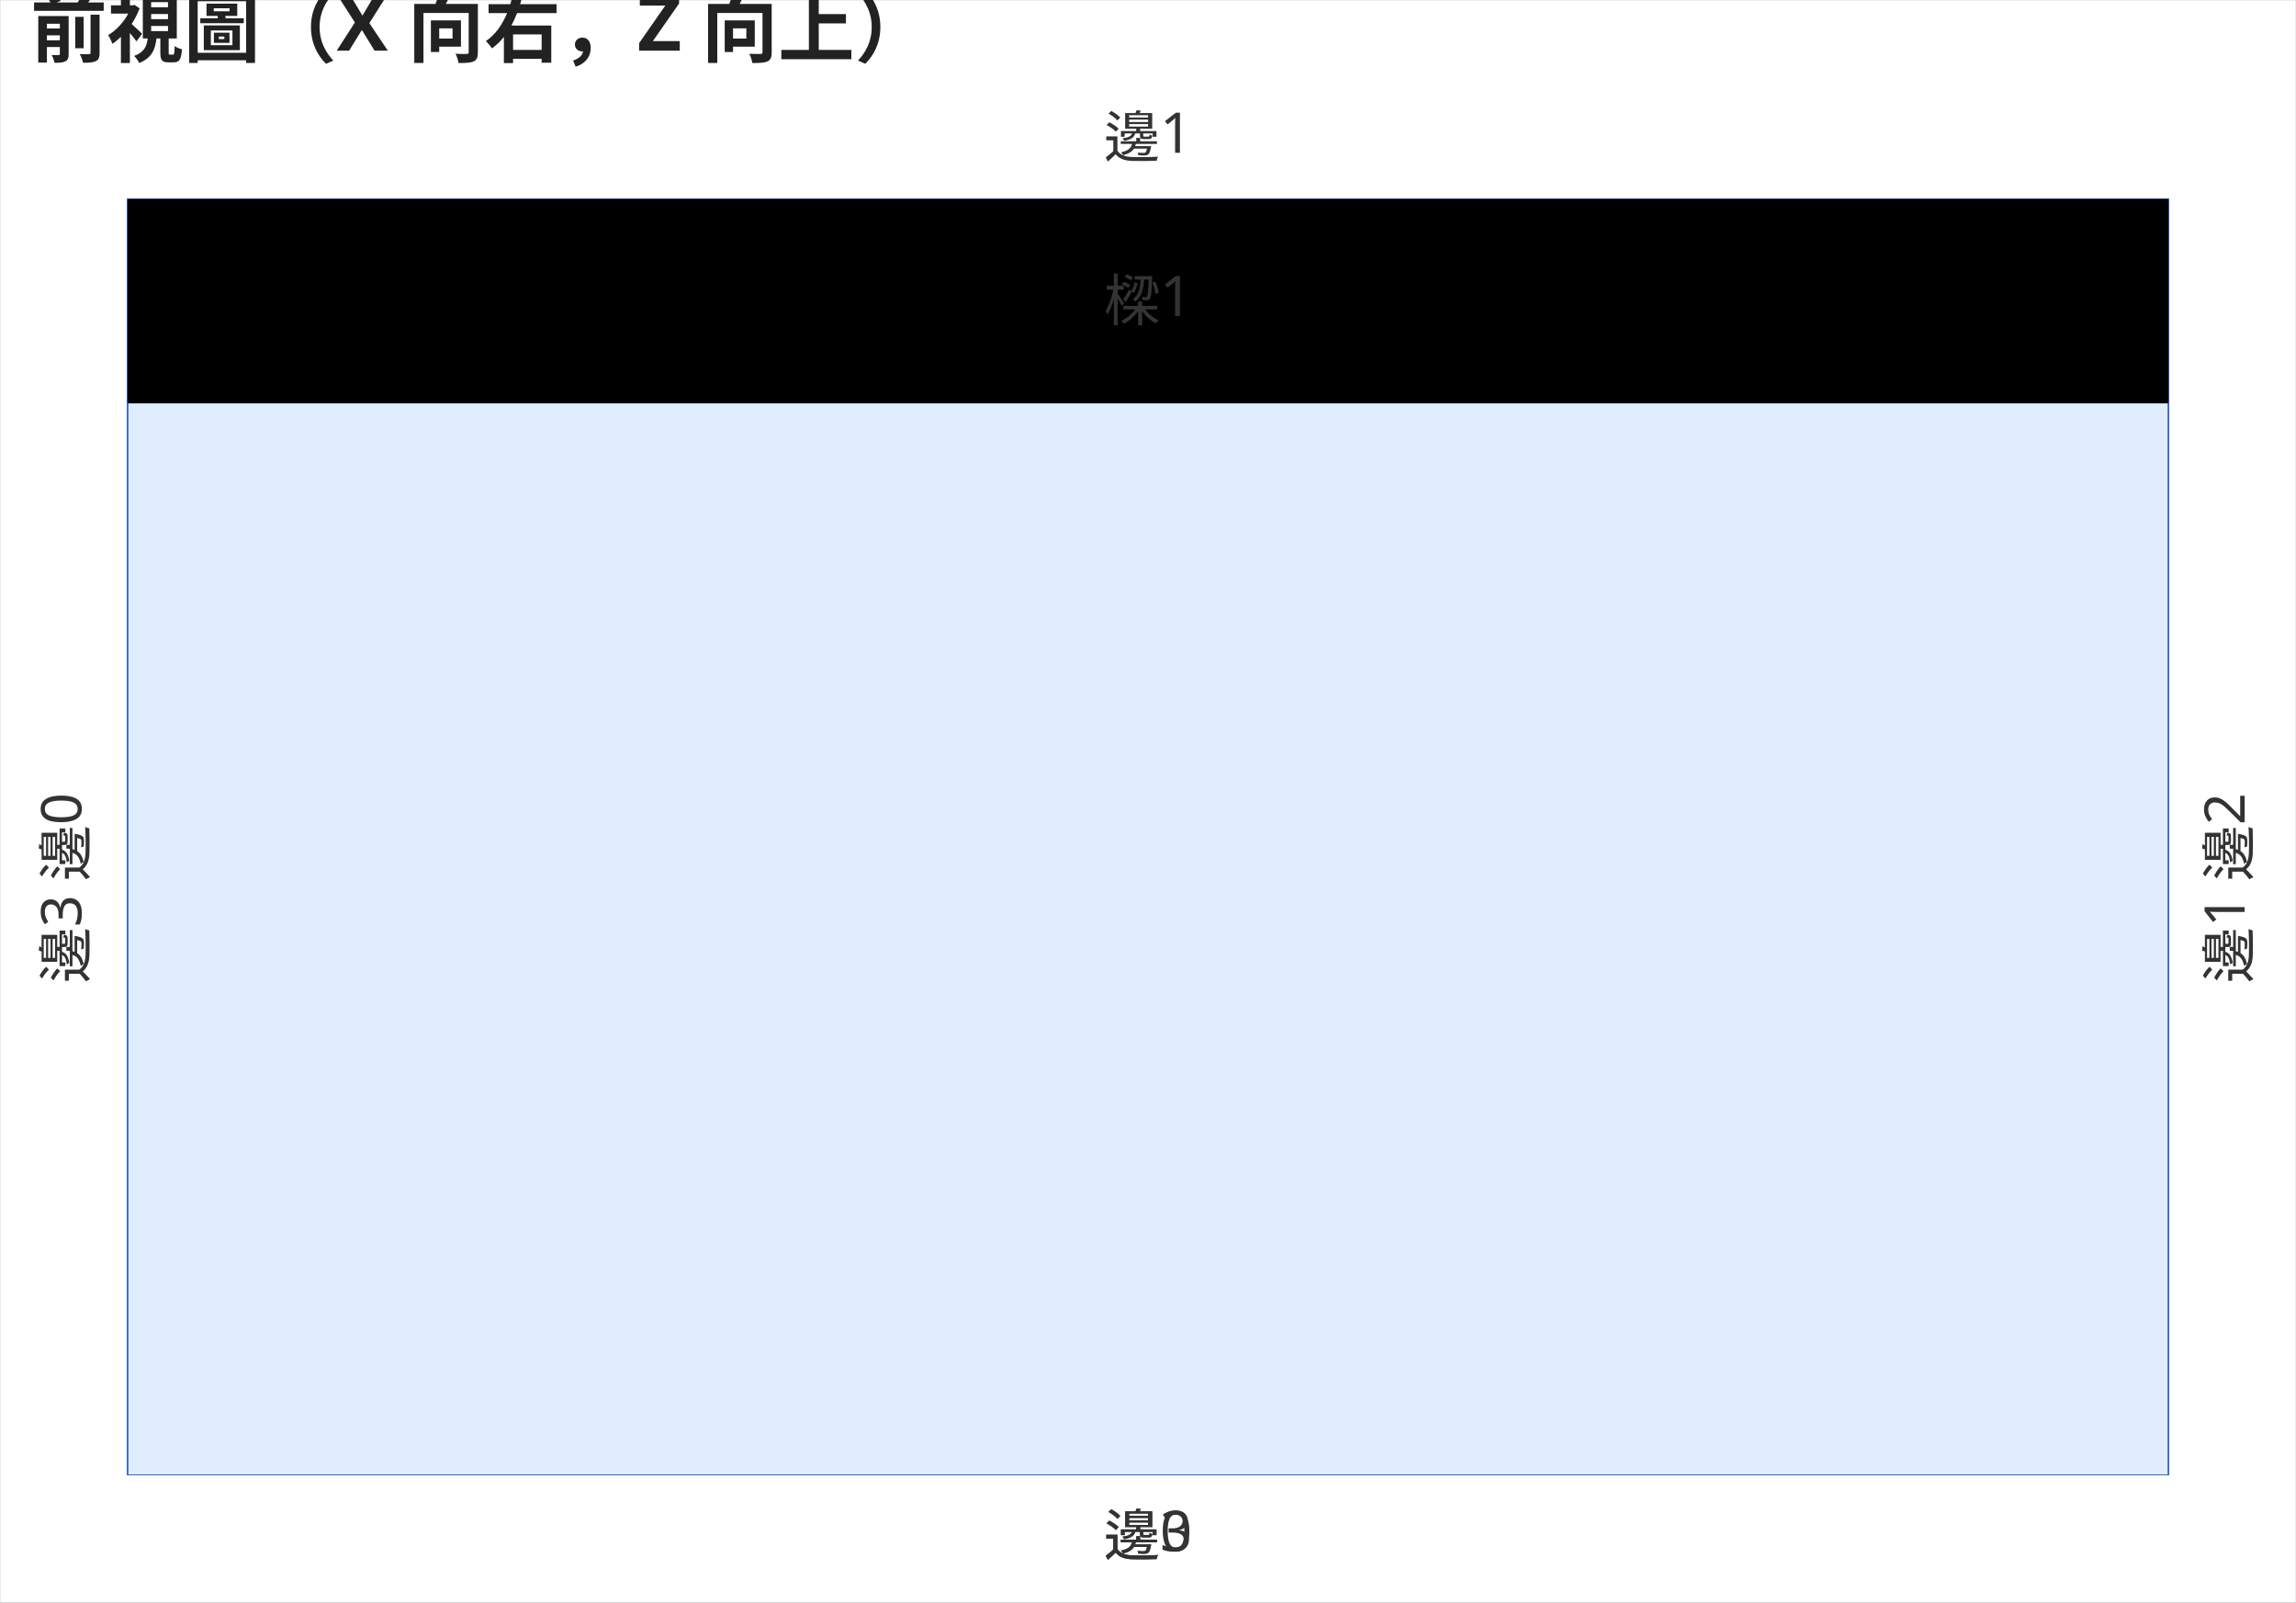
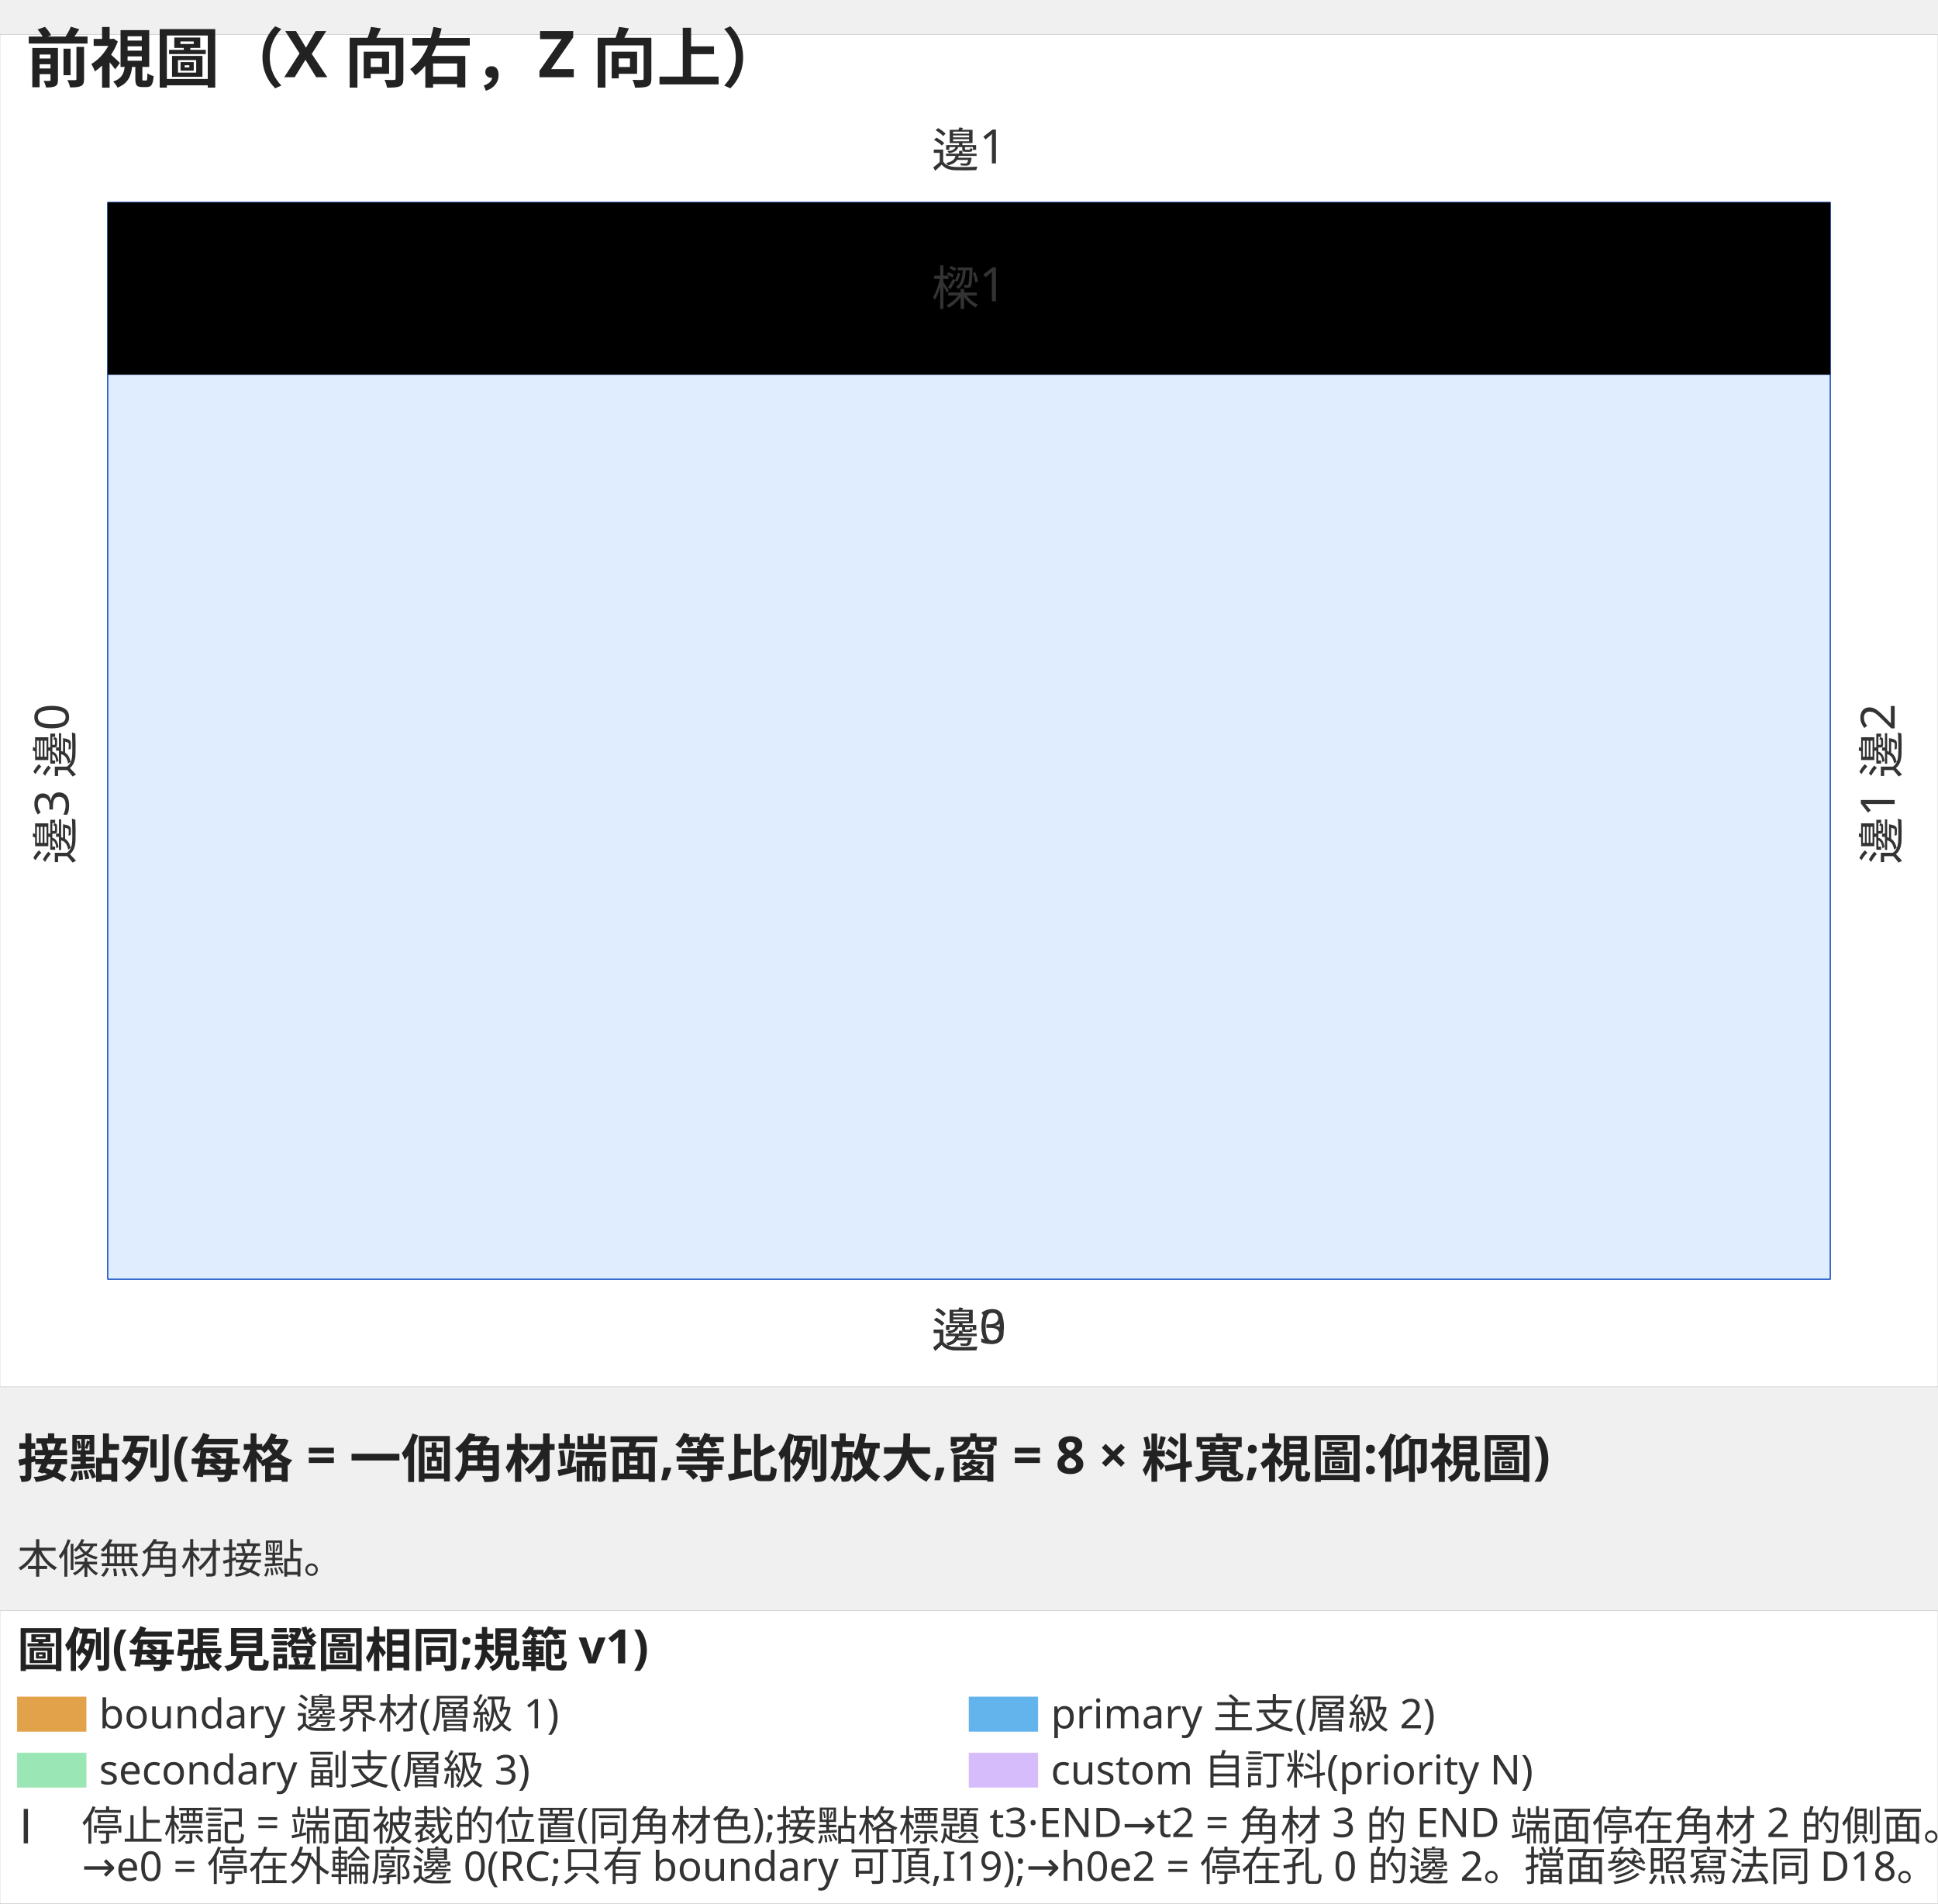
- <svg xmlns="http://www.w3.org/2000/svg" width="100%" viewBox="0 0 4500 3140" data-full="0 0 8300 7080">
+ <svg xmlns="http://www.w3.org/2000/svg" width="100%" viewBox="0 -80 4500 4420" data-full="0 -80 4500 4420">
  <style>
  polygon, line, rect { vector-effect: non-scaling-stroke; }
  .frame { fill: #ffffff; stroke: #bbbbbb; stroke-width: 1px; }
  .title { font: bold 150px sans-serif; fill: #222222; }
  .label { font: 110px sans-serif; fill: #333333; text-anchor: middle; dominant-baseline: middle; }
  .guide-label { text-anchor: start; fill: #b03030; }
  .timber-label { fill: #7a4a00; font-weight: bold; }
  .guide-label, .timber-label { paint-order: stroke; stroke: #ffffff; stroke-width: 30px; stroke-linejoin: round; }
  .surface { fill: #dbe9ff; fill-opacity: 0.6; stroke: #3366cc; stroke-width: 1.5px; }
  .hole { fill: #ffffff; stroke: #3366cc; stroke-width: 1.5px; }
  .edge { stroke: #3366cc; stroke-width: 1.5px; }
  .edge-free { stroke: #e08020; stroke-width: 1.5px; stroke-dasharray: 30 15; }
  .guide { stroke: #cc3333; stroke-width: 1px; stroke-dasharray: 60 30; }
  .timber-face { fill: #ffd27f; fill-opacity: 0.5; stroke: #a06000; stroke-width: 1.5px; }
  .timber-face-near { fill-opacity: 0.85; }
</style>
-   <g transform="translate(250,2890)">
+   <style id="witness">.role-boundary{fill:#e2a24a;stroke:#e2a24a}.role-primary{fill:#63b3ed;stroke:#63b3ed}.role-secondary{fill:#9ae6b4;stroke:#9ae6b4}.role-custom{fill:#d6bcfa;stroke:#d6bcfa}.stop{fill:none;stroke-linecap:butt}.stop-label{font:bold 110px sans-serif;dominant-baseline:middle;paint-order:stroke;stroke:#ffffff;stroke-width:30px;stroke-linejoin:round}.tile-frame{fill:#ffffff;stroke:#888888;stroke-width:1px}.tile-title{font:bold 72px sans-serif;fill:#222222}.tile .label{display:none}.legend-title{font:bold 110px sans-serif;fill:#222222}.legend-text{font:95px sans-serif;fill:#333333;dominant-baseline:middle}.legend-box{fill:#ffffff;stroke:#bbbbbb;stroke-width:1px}.section-title{font:bold 120px sans-serif;fill:#222222}</style>
+   <g transform="translate(250,2890)" data-view="front">
    <rect class="frame" x="-250" y="-2890" width="4500" height="3140" />
    <text x="-190" y="-2780" class="title">前視圖（X 向右，Z 向上）</text>
    <polygon points="0,-2500 4000,-2500 4000,-2500 0,-2500" class="surface" />
    <line x1="0" y1="-2500" x2="4000" y2="-2500" class="edge" />
    <line x1="4000" y1="-2500" x2="4000" y2="-2500" class="edge" />
    <line x1="4000" y1="-2500" x2="0" y2="-2500" class="edge" />
    <line x1="0" y1="-2500" x2="0" y2="-2500" class="edge" />
    <polygon points="0,0 0,0 4000,0 4000,0" class="surface" />
    <line x1="0" y1="0" x2="0" y2="0" class="edge" />
    <line x1="0" y1="0" x2="4000" y2="0" class="edge" />
    <line x1="4000" y1="0" x2="4000" y2="0" class="edge" />
    <line x1="4000" y1="0" x2="0" y2="0" class="edge" />
    <polygon points="0,0 4000,0 4000,-2100 0,-2100" class="surface" />
    <line x1="0" y1="0" x2="4000" y2="0" class="edge" />
    <text x="2000" y="120" class="label">邊0</text>
    <line x1="4000" y1="0" x2="4000" y2="-2100" class="edge" />
    <text x="4120" y="-1050" class="label" transform="rotate(-90 4120 -1050)">邊1</text>
    <line x1="4000" y1="-2100" x2="0" y2="-2100" class="edge" />
    <text x="2000" y="-2220" class="label">邊2</text>
    <line x1="0" y1="-2100" x2="0" y2="0" class="edge" />
    <text x="-120" y="-1050" class="label" transform="rotate(-90 -120 -1050)">邊3</text>
    <polygon points="0,0 0,-2500 4000,-2500 4000,0" class="surface" />
    <line x1="0" y1="0" x2="0" y2="-2500" class="edge" />
    <text x="-120" y="-1250" class="label" transform="rotate(-90 -120 -1250)">邊0</text>
    <line x1="0" y1="-2500" x2="4000" y2="-2500" class="edge" />
    <text x="2000" y="-2620" class="label">邊1</text>
    <line x1="4000" y1="-2500" x2="4000" y2="0" class="edge" />
    <text x="4120" y="-1250" class="label" transform="rotate(-90 4120 -1250)">邊2</text>
    <line x1="4000" y1="0" x2="0" y2="0" class="edge" />
    <text x="2000" y="120" class="label">邊3</text>
    <polygon points="0,0 0,-2500 0,-2500 0,0" class="surface" />
    <line x1="0" y1="0" x2="0" y2="-2500" class="edge" />
    <line x1="0" y1="-2500" x2="0" y2="-2500" class="edge" />
    <line x1="0" y1="-2500" x2="0" y2="0" class="edge" />
    <line x1="0" y1="0" x2="0" y2="0" class="edge" />
    <polygon points="4000,0 4000,0 4000,-2500 4000,-2500" class="surface" />
    <line x1="4000" y1="0" x2="4000" y2="0" class="edge" />
    <line x1="4000" y1="0" x2="4000" y2="-2500" class="edge" />
    <line x1="4000" y1="-2500" x2="4000" y2="-2500" class="edge" />
    <line x1="4000" y1="-2500" x2="4000" y2="0" class="edge" />
    <polygon points="0,-2500 4000,-2500 4000,-2100 0,-2100" class="" />
    <text x="2000" y="-2300" class="label">樑1</text>
  </g>
-   <g transform="translate(5050,2890)">
-     <rect class="frame" x="-250" y="-2890" width="3500" height="3140" />
-     <text x="-190" y="-2780" class="title">側視圖（Y 向右，Z 向上）</text>
-     <polygon points="0,-2500 0,-2500 3000,-2500 3000,-2500" class="surface" />
-     <line x1="0" y1="-2500" x2="0" y2="-2500" class="edge" />
-     <line x1="0" y1="-2500" x2="3000" y2="-2500" class="edge" />
-     <line x1="3000" y1="-2500" x2="3000" y2="-2500" class="edge" />
-     <line x1="3000" y1="-2500" x2="0" y2="-2500" class="edge" />
-     <polygon points="0,0 3000,0 3000,0 0,0" class="surface" />
-     <line x1="0" y1="0" x2="3000" y2="0" class="edge" />
-     <line x1="3000" y1="0" x2="3000" y2="0" class="edge" />
-     <line x1="3000" y1="0" x2="0" y2="0" class="edge" />
-     <line x1="0" y1="0" x2="0" y2="0" class="edge" />
-     <polygon points="0,0 0,0 0,-2100 0,-2100" class="surface" />
-     <line x1="0" y1="0" x2="0" y2="0" class="edge" />
-     <line x1="0" y1="0" x2="0" y2="-2100" class="edge" />
-     <line x1="0" y1="-2100" x2="0" y2="-2100" class="edge" />
-     <line x1="0" y1="-2100" x2="0" y2="0" class="edge" />
-     <polygon points="3000,0 3000,-2500 3000,-2500 3000,0" class="surface" />
-     <line x1="3000" y1="0" x2="3000" y2="-2500" class="edge" />
-     <line x1="3000" y1="-2500" x2="3000" y2="-2500" class="edge" />
-     <line x1="3000" y1="-2500" x2="3000" y2="0" class="edge" />
-     <line x1="3000" y1="0" x2="3000" y2="0" class="edge" />
-     <polygon points="0,0 0,-2500 3000,-2500 3000,0" class="surface" />
-     <line x1="0" y1="0" x2="0" y2="-2500" class="edge" />
-     <text x="-120" y="-1250" class="label" transform="rotate(-90 -120 -1250)">邊0</text>
-     <line x1="0" y1="-2500" x2="3000" y2="-2500" class="edge" />
-     <text x="1500" y="-2620" class="label">邊1</text>
-     <line x1="3000" y1="-2500" x2="3000" y2="0" class="edge" />
-     <text x="3120" y="-1250" class="label" transform="rotate(-90 3120 -1250)">邊2</text>
-     <line x1="3000" y1="0" x2="0" y2="0" class="edge" />
-     <text x="1500" y="120" class="label">邊3</text>
-     <polygon points="0,0 3000,0 3000,-2500 0,-2500" class="surface" />
-     <line x1="0" y1="0" x2="3000" y2="0" class="edge" />
-     <text x="1500" y="120" class="label">邊0</text>
-     <line x1="3000" y1="0" x2="3000" y2="-2500" class="edge" />
-     <text x="3120" y="-1250" class="label" transform="rotate(-90 3120 -1250)">邊1</text>
-     <line x1="3000" y1="-2500" x2="0" y2="-2500" class="edge" />
-     <text x="1500" y="-2620" class="label">邊2</text>
-     <line x1="0" y1="-2500" x2="0" y2="0" class="edge" />
-     <text x="-120" y="-1250" class="label" transform="rotate(-90 -120 -1250)">邊3</text>
-     <polygon points="0,-2500 300,-2500 300,-2100 0,-2100" class="" />
-     <text x="150" y="-2300" class="label">樑1</text>
-   </g>
-   <g transform="translate(250,3830)">
-     <rect class="frame" x="-250" y="-390" width="4500" height="3640" />
-     <text x="-190" y="-280" class="title">仰視圖（X 向右，Y 向下）</text>
-     <polygon points="0,0 4000,0 4000,3000 0,3000" class="surface" />
-     <line x1="0" y1="0" x2="4000" y2="0" class="edge" />
-     <text x="2000" y="-120" class="label">邊0</text>
-     <line x1="4000" y1="0" x2="4000" y2="3000" class="edge" />
-     <text x="4120" y="1500" class="label" transform="rotate(-90 4120 1500)">邊1</text>
-     <line x1="4000" y1="3000" x2="0" y2="3000" class="edge" />
-     <text x="2000" y="3120" class="label">邊2</text>
-     <line x1="0" y1="3000" x2="0" y2="0" class="edge" />
-     <text x="-120" y="1500" class="label" transform="rotate(-90 -120 1500)">邊3</text>
-     <polygon points="0,0 0,3000 4000,3000 4000,0" class="surface" />
-     <line x1="0" y1="0" x2="0" y2="3000" class="edge" />
-     <text x="-120" y="1500" class="label" transform="rotate(-90 -120 1500)">邊0</text>
-     <line x1="0" y1="3000" x2="4000" y2="3000" class="edge" />
-     <text x="2000" y="3120" class="label">邊1</text>
-     <line x1="4000" y1="3000" x2="4000" y2="0" class="edge" />
-     <text x="4120" y="1500" class="label" transform="rotate(-90 4120 1500)">邊2</text>
-     <line x1="4000" y1="0" x2="0" y2="0" class="edge" />
-     <text x="2000" y="-120" class="label">邊3</text>
-     <polygon points="0,0 4000,0 4000,0 0,0" class="surface" />
-     <line x1="0" y1="0" x2="4000" y2="0" class="edge" />
-     <line x1="4000" y1="0" x2="4000" y2="0" class="edge" />
-     <line x1="4000" y1="0" x2="0" y2="0" class="edge" />
-     <line x1="0" y1="0" x2="0" y2="0" class="edge" />
-     <polygon points="0,3000 0,3000 4000,3000 4000,3000" class="surface" />
-     <line x1="0" y1="3000" x2="0" y2="3000" class="edge" />
-     <line x1="0" y1="3000" x2="4000" y2="3000" class="edge" />
-     <line x1="4000" y1="3000" x2="4000" y2="3000" class="edge" />
-     <line x1="4000" y1="3000" x2="0" y2="3000" class="edge" />
-     <polygon points="0,0 0,0 0,3000 0,3000" class="surface" />
-     <line x1="0" y1="0" x2="0" y2="0" class="edge" />
-     <line x1="0" y1="0" x2="0" y2="3000" class="edge" />
-     <line x1="0" y1="3000" x2="0" y2="3000" class="edge" />
-     <line x1="0" y1="3000" x2="0" y2="0" class="edge" />
-     <polygon points="4000,0 4000,3000 4000,3000 4000,0" class="surface" />
-     <line x1="4000" y1="0" x2="4000" y2="3000" class="edge" />
-     <line x1="4000" y1="3000" x2="4000" y2="3000" class="edge" />
-     <line x1="4000" y1="3000" x2="4000" y2="0" class="edge" />
-     <line x1="4000" y1="0" x2="4000" y2="0" class="edge" />
-     <polygon points="0,0 4000,0 4000,300 0,300" class="" />
-     <text x="2000" y="150" class="label">樑1</text>
-   </g>
+   <text x="40" y="3350" class="section-title">接點列(每格 = 一個角材端面,等比例放大,窗 = 8 × 料寬;視圖:仰視圖)</text>
+   <text x="40" y="3540" class="legend-text">本條無角材接點。</text>
+   <rect x="0" y="3660" width="4500" height="680" class="legend-box" />
+   <text x="40" y="3790" class="legend-title">圖例(每張見證圖相同;規範 v1)</text>
+   <rect x="40" y="3860" width="160" height="80" class="role-boundary" />
+   <text x="230" y="3900" class="legend-text">boundary 邊界材(層級 1)</text>
+   <rect x="2250" y="3860" width="160" height="80" class="role-primary" />
+   <text x="2440" y="3900" class="legend-text">primary 主支(層級 2)</text>
+   <rect x="40" y="3990" width="160" height="80" class="role-secondary" />
+   <text x="230" y="4030" class="legend-text">secondary 副支(層級 3)</text>
+   <rect x="2250" y="3990" width="160" height="80" class="role-custom" />
+   <text x="2440" y="4030" class="legend-text">custom 自訂料(priority N)</text>
+   <line x1="60" y1="4120" x2="60" y2="4200" class="stop" stroke="#333333" stroke-width="10" />
+   <text x="190" y="4160" class="legend-text">停止標記 = 端面被裁的位置(同角材色);接點格標題 t3·END→t2 = 角材 3 的 END 端面停在角材 2 的側面。</text>
+   <text x="190" y="4260" class="legend-text">→e0 = 停在外輪廓邊 0(RC;只有 boundary 可頂,I19);→h0e2 = 停在孔 0 的邊 2。擋面參照寫法同 D18。</text>
</svg>
